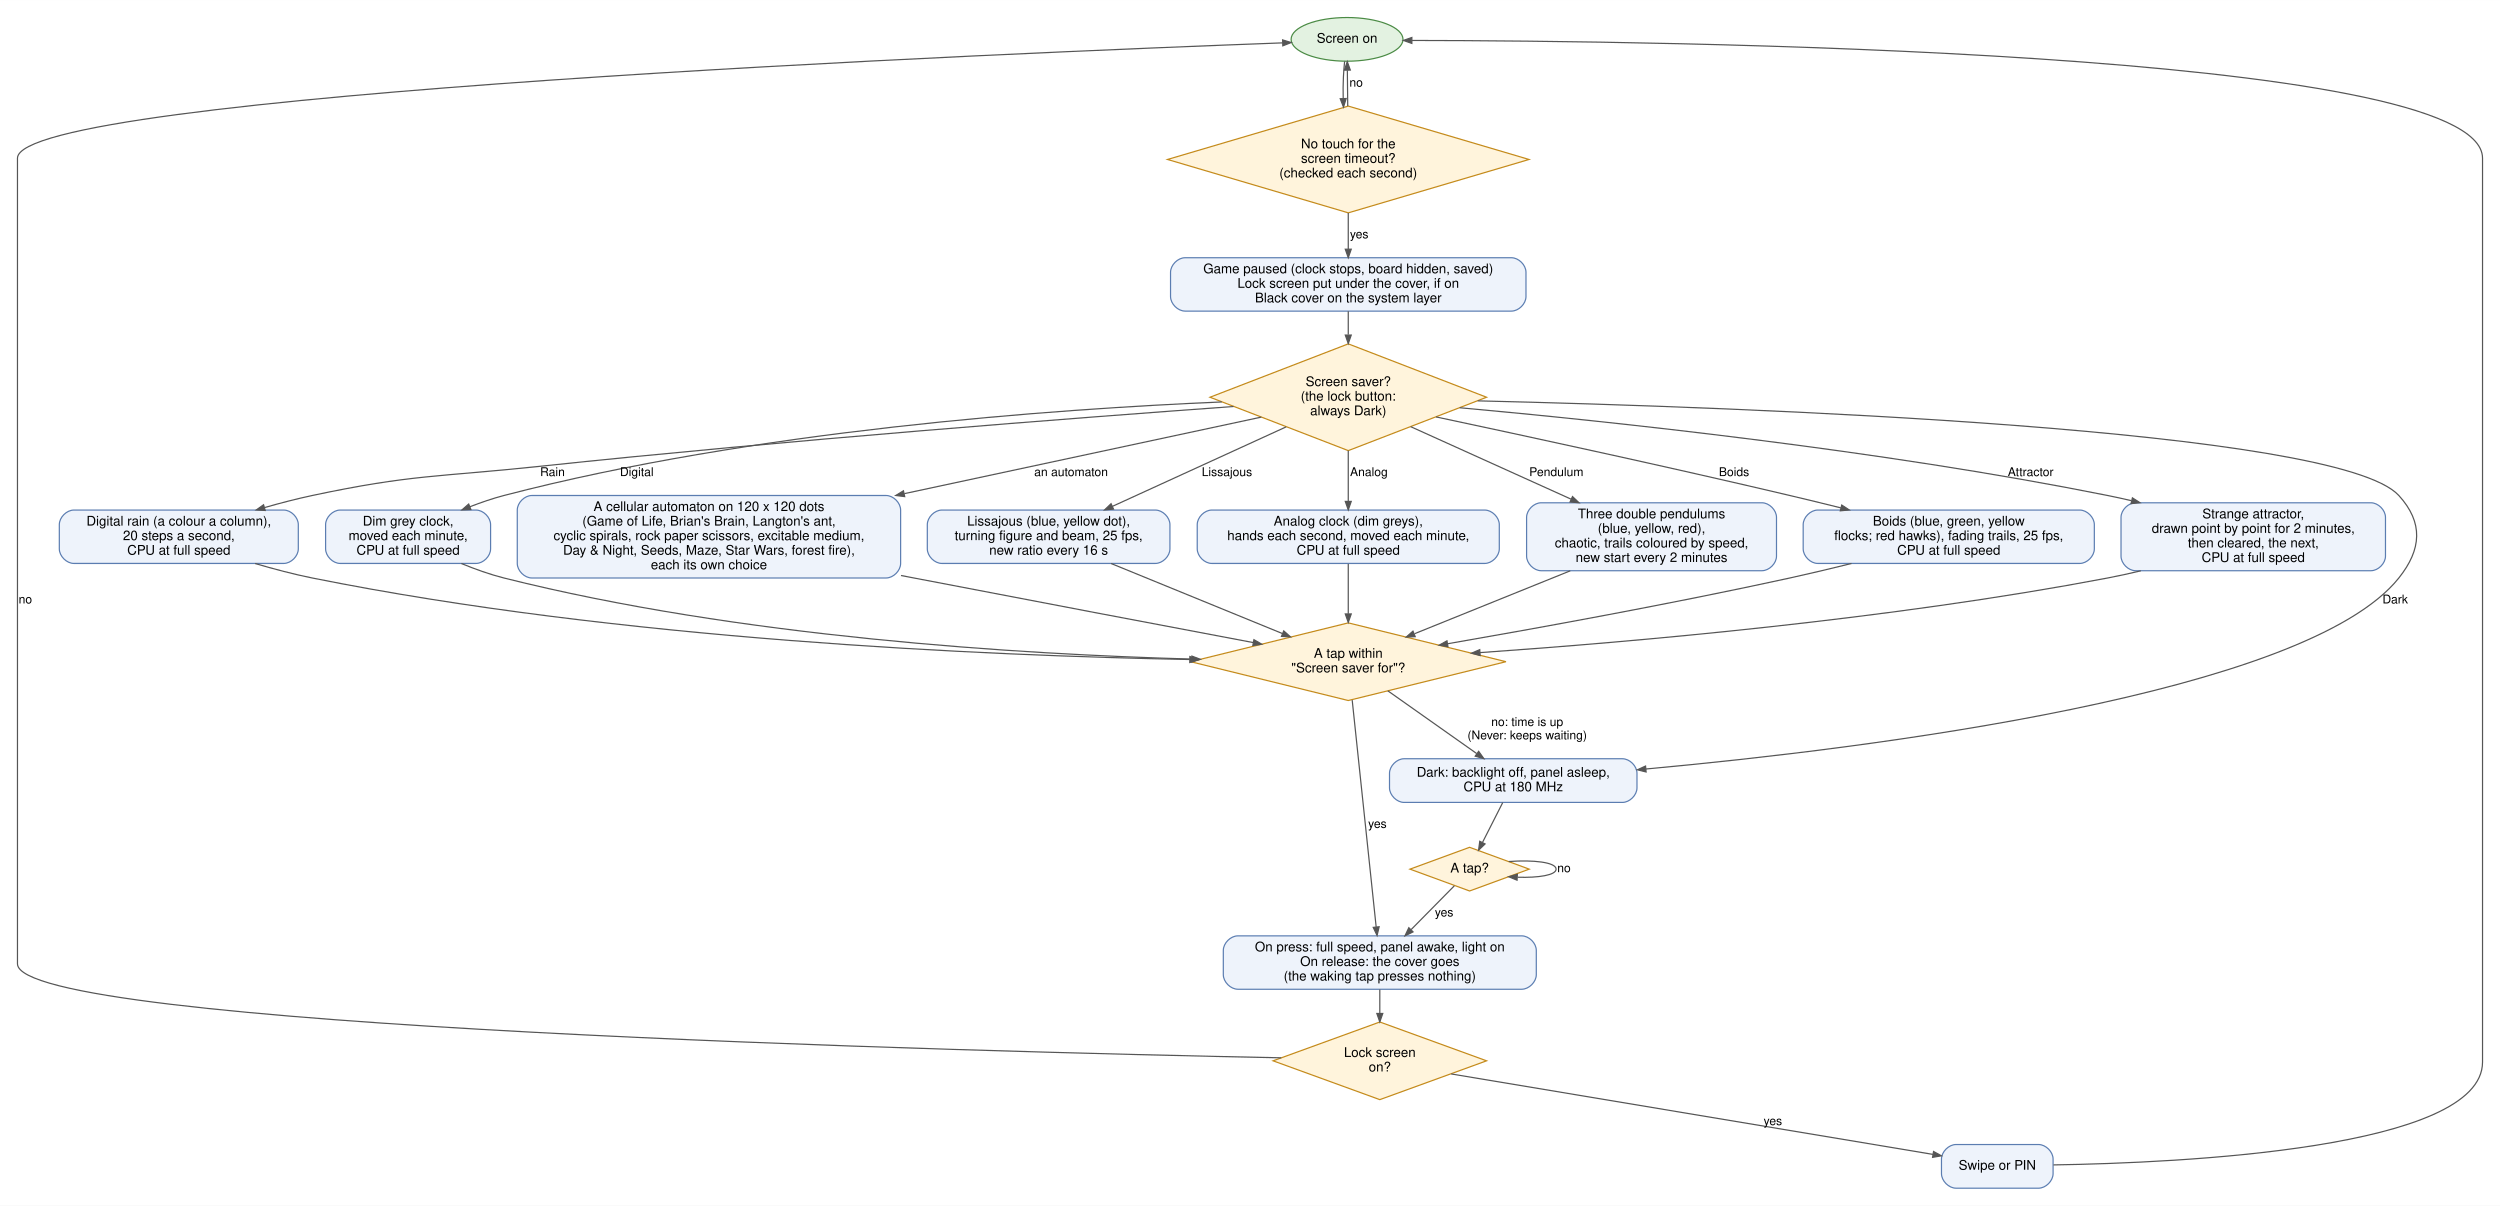
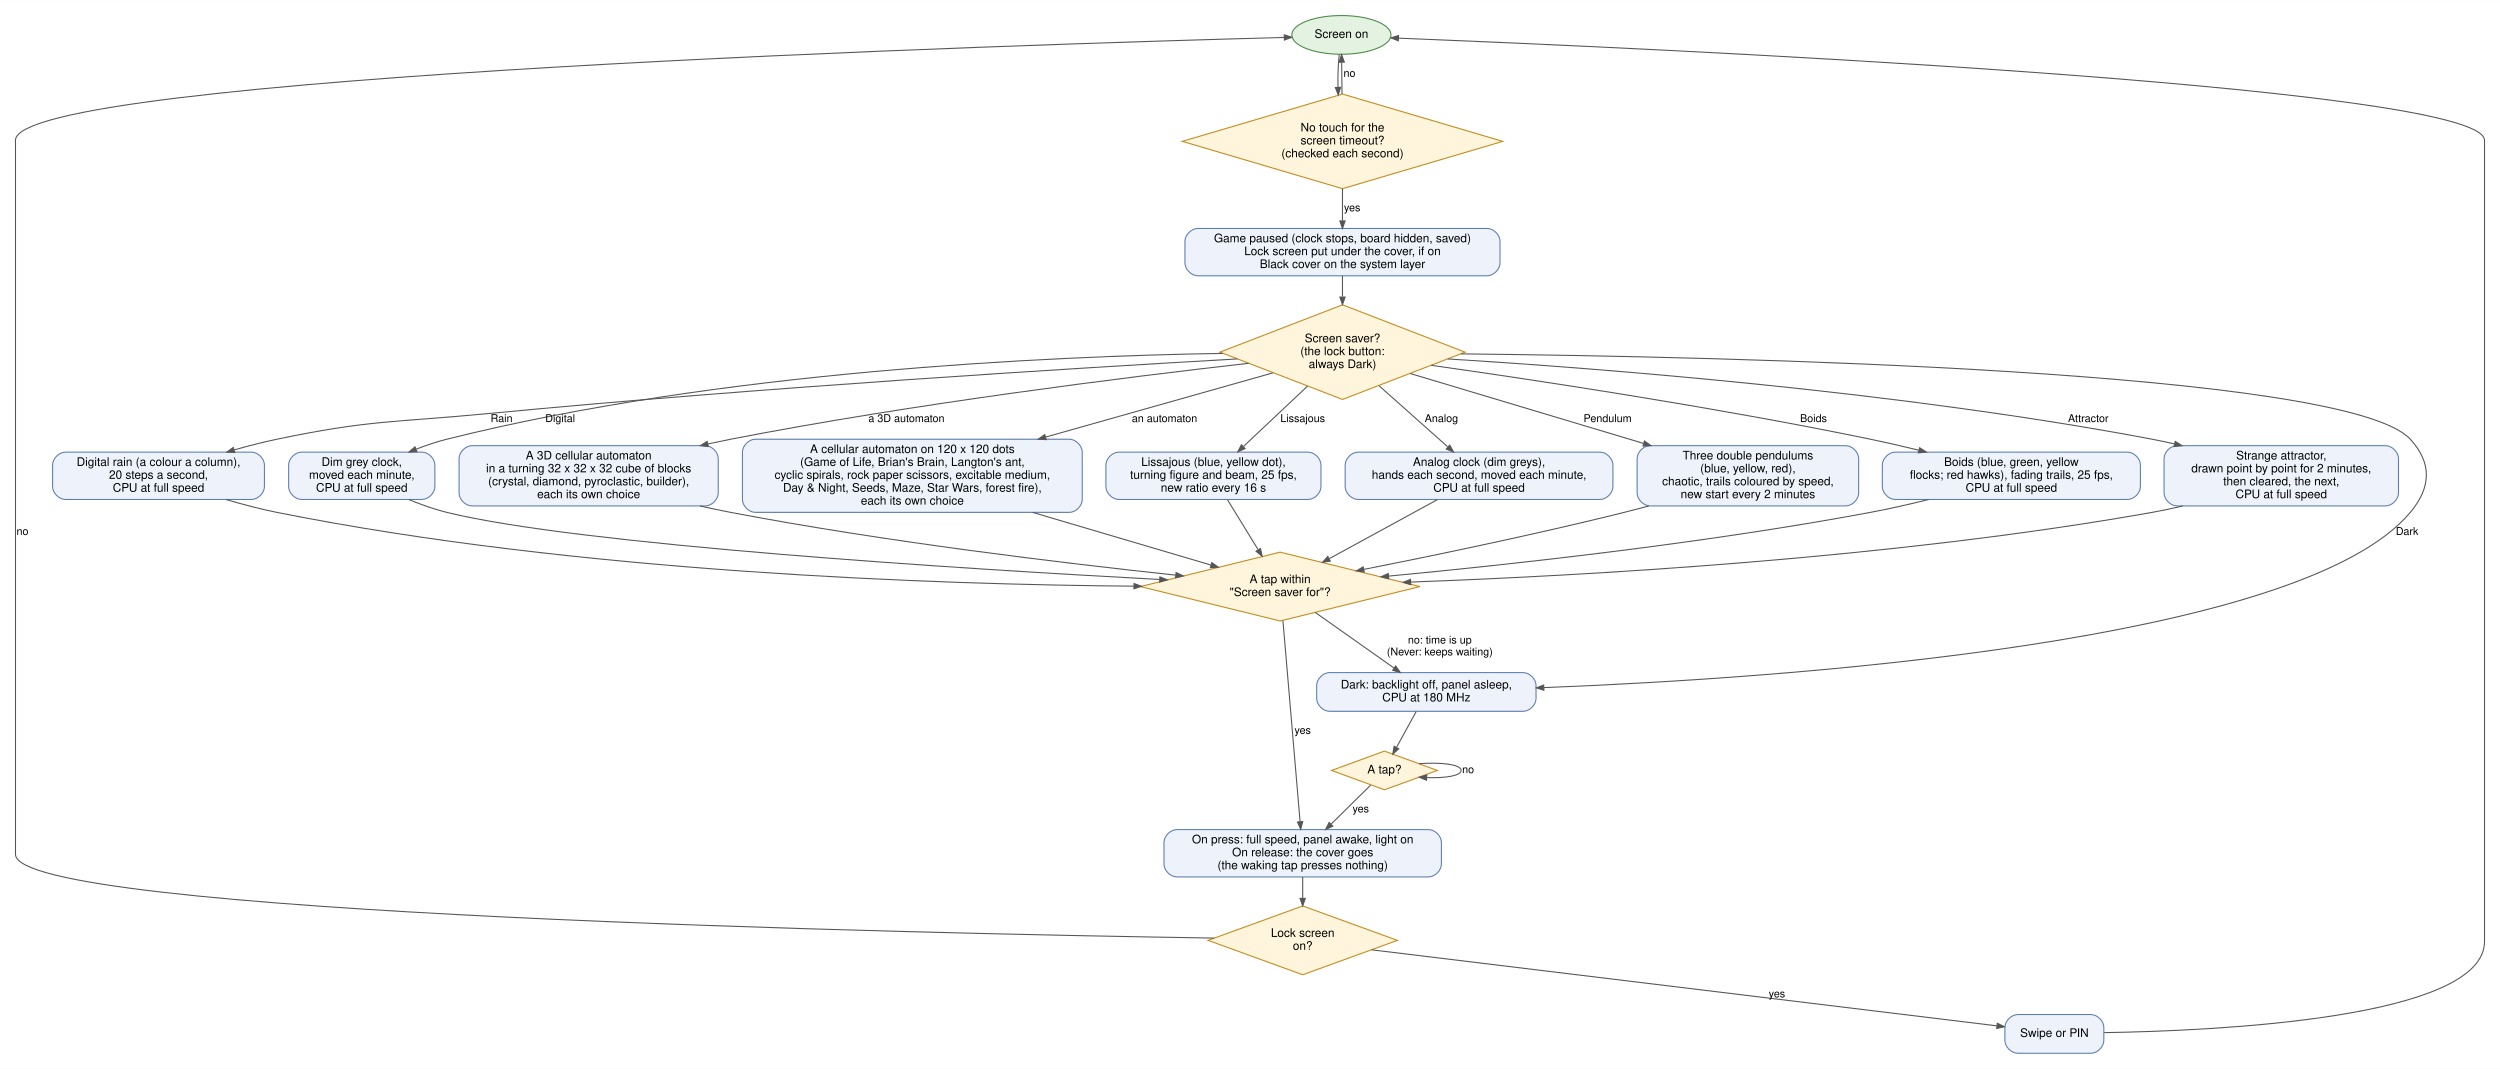
- <svg xmlns="http://www.w3.org/2000/svg" width="2061pt" height="994pt" viewBox="0.00 0.00 2060.80 993.80">
+ <svg xmlns="http://www.w3.org/2000/svg" width="2325pt" height="994pt" viewBox="0.00 0.00 2324.80 993.80">
  <g id="graph0" class="graph" transform="scale(1 1) rotate(0) translate(14.4 979.4)">
-     <polygon fill="white" stroke="transparent" points="-14.4,14.4 -14.4,-979.4 2046.4,-979.4 2046.4,14.4 -14.4,14.4" />
+     <polygon fill="white" stroke="transparent" points="-14.4,14.4 -14.4,-979.4 2310.4,-979.4 2310.4,14.4 -14.4,14.4" />
    <g id="node1" class="node">
-       <ellipse fill="#e3f2e1" stroke="#4a8a44" cx="1096" cy="-947" rx="46.11" ry="18" />
-       <text text-anchor="middle" x="1096" y="-944.2" font-family="Helvetica,sans-Serif" font-size="11.00">Screen on</text>
+       <ellipse fill="#e3f2e1" stroke="#4a8a44" cx="1233" cy="-947" rx="46.11" ry="18" />
+       <text text-anchor="middle" x="1233" y="-944.2" font-family="Helvetica,sans-Serif" font-size="11.00">Screen on</text>
    </g>
    <g id="node2" class="node">
-       <polygon fill="#fff4dc" stroke="#c48a1a" points="1097,-892 948,-848 1097,-804 1246,-848 1097,-892" />
-       <text text-anchor="middle" x="1097" y="-857.2" font-family="Helvetica,sans-Serif" font-size="11.00">No touch for the</text>
-       <text text-anchor="middle" x="1097" y="-845.2" font-family="Helvetica,sans-Serif" font-size="11.00">screen timeout?</text>
-       <text text-anchor="middle" x="1097" y="-833.2" font-family="Helvetica,sans-Serif" font-size="11.00">(checked each second)</text>
+       <polygon fill="#fff4dc" stroke="#c48a1a" points="1234,-892 1085,-848 1234,-804 1383,-848 1234,-892" />
+       <text text-anchor="middle" x="1234" y="-857.2" font-family="Helvetica,sans-Serif" font-size="11.00">No touch for the</text>
+       <text text-anchor="middle" x="1234" y="-845.2" font-family="Helvetica,sans-Serif" font-size="11.00">screen timeout?</text>
+       <text text-anchor="middle" x="1234" y="-833.2" font-family="Helvetica,sans-Serif" font-size="11.00">(checked each second)</text>
    </g>
    <g id="edge1" class="edge">
-       <path fill="none" stroke="#555555" d="M1093.99,-928.89C1093.58,-924.68 1093.21,-920.18 1093,-916 1092.71,-910.23 1092.69,-904.18 1092.83,-898.17" />
-       <polygon fill="#555555" stroke="#555555" points="1095.28,-898.25 1093.07,-891.17 1090.38,-898.08 1095.28,-898.25" />
+       <path fill="none" stroke="#555555" d="M1230.99,-928.89C1230.58,-924.68 1230.21,-920.18 1230,-916 1229.71,-910.23 1229.69,-904.18 1229.83,-898.17" />
+       <polygon fill="#555555" stroke="#555555" points="1232.28,-898.25 1230.07,-891.17 1227.38,-898.08 1232.28,-898.25" />
    </g>
    <g id="edge2" class="edge">
-       <path fill="none" stroke="#555555" d="M1096.56,-892.02C1096.45,-902.12 1096.34,-912.55 1096.25,-921.51" />
-       <polygon fill="#555555" stroke="#555555" points="1093.8,-921.63 1096.18,-928.66 1098.7,-921.68 1093.8,-921.63" />
-       <text text-anchor="middle" x="1103.5" y="-908" font-family="Helvetica,sans-Serif" font-size="10.00">no</text>
+       <path fill="none" stroke="#555555" d="M1233.56,-892.02C1233.45,-902.12 1233.34,-912.55 1233.25,-921.51" />
+       <polygon fill="#555555" stroke="#555555" points="1230.8,-921.63 1233.18,-928.66 1235.7,-921.68 1230.8,-921.63" />
+       <text text-anchor="middle" x="1240.5" y="-908" font-family="Helvetica,sans-Serif" font-size="10.00">no</text>
    </g>
    <g id="node3" class="node">
-       <path fill="#eef3fb" stroke="#5b7db1" d="M1231.5,-767C1231.5,-767 962.5,-767 962.5,-767 956.5,-767 950.5,-761 950.5,-755 950.5,-755 950.5,-735 950.5,-735 950.5,-729 956.5,-723 962.5,-723 962.5,-723 1231.5,-723 1231.5,-723 1237.5,-723 1243.5,-729 1243.5,-735 1243.5,-735 1243.5,-755 1243.5,-755 1243.5,-761 1237.5,-767 1231.5,-767" />
-       <text text-anchor="middle" x="1097" y="-754.2" font-family="Helvetica,sans-Serif" font-size="11.00">Game paused (clock stops, board hidden, saved)</text>
-       <text text-anchor="middle" x="1097" y="-742.2" font-family="Helvetica,sans-Serif" font-size="11.00">Lock screen put under the cover, if on</text>
-       <text text-anchor="middle" x="1097" y="-730.2" font-family="Helvetica,sans-Serif" font-size="11.00">Black cover on the system layer</text>
+       <path fill="#eef3fb" stroke="#5b7db1" d="M1368.5,-767C1368.5,-767 1099.5,-767 1099.5,-767 1093.5,-767 1087.5,-761 1087.5,-755 1087.5,-755 1087.5,-735 1087.5,-735 1087.5,-729 1093.5,-723 1099.5,-723 1099.5,-723 1368.5,-723 1368.5,-723 1374.5,-723 1380.5,-729 1380.5,-735 1380.5,-735 1380.5,-755 1380.5,-755 1380.5,-761 1374.5,-767 1368.5,-767" />
+       <text text-anchor="middle" x="1234" y="-754.2" font-family="Helvetica,sans-Serif" font-size="11.00">Game paused (clock stops, board hidden, saved)</text>
+       <text text-anchor="middle" x="1234" y="-742.2" font-family="Helvetica,sans-Serif" font-size="11.00">Lock screen put under the cover, if on</text>
+       <text text-anchor="middle" x="1234" y="-730.2" font-family="Helvetica,sans-Serif" font-size="11.00">Black cover on the system layer</text>
    </g>
    <g id="edge3" class="edge">
-       <path fill="none" stroke="#555555" d="M1097,-803.87C1097,-793.8 1097,-783.34 1097,-774.12" />
-       <polygon fill="#555555" stroke="#555555" points="1099.45,-774.02 1097,-767.02 1094.55,-774.02 1099.45,-774.02" />
-       <text text-anchor="middle" x="1106" y="-783" font-family="Helvetica,sans-Serif" font-size="10.00">yes</text>
+       <path fill="none" stroke="#555555" d="M1234,-803.87C1234,-793.8 1234,-783.34 1234,-774.12" />
+       <polygon fill="#555555" stroke="#555555" points="1236.45,-774.02 1234,-767.02 1231.55,-774.02 1236.45,-774.02" />
+       <text text-anchor="middle" x="1243" y="-783" font-family="Helvetica,sans-Serif" font-size="10.00">yes</text>
    </g>
    <g id="node4" class="node">
-       <polygon fill="#fff4dc" stroke="#c48a1a" points="1097,-696 983,-652 1097,-608 1211,-652 1097,-696" />
-       <text text-anchor="middle" x="1097" y="-661.2" font-family="Helvetica,sans-Serif" font-size="11.00">Screen saver?</text>
-       <text text-anchor="middle" x="1097" y="-649.2" font-family="Helvetica,sans-Serif" font-size="11.00">(the lock button:</text>
-       <text text-anchor="middle" x="1097" y="-637.2" font-family="Helvetica,sans-Serif" font-size="11.00">always Dark)</text>
+       <polygon fill="#fff4dc" stroke="#c48a1a" points="1234,-696 1120,-652 1234,-608 1348,-652 1234,-696" />
+       <text text-anchor="middle" x="1234" y="-661.2" font-family="Helvetica,sans-Serif" font-size="11.00">Screen saver?</text>
+       <text text-anchor="middle" x="1234" y="-649.2" font-family="Helvetica,sans-Serif" font-size="11.00">(the lock button:</text>
+       <text text-anchor="middle" x="1234" y="-637.2" font-family="Helvetica,sans-Serif" font-size="11.00">always Dark)</text>
    </g>
    <g id="edge4" class="edge">
-       <path fill="none" stroke="#555555" d="M1097,-722.89C1097,-717.03 1097,-710.41 1097,-703.62" />
-       <polygon fill="#555555" stroke="#555555" points="1099.45,-703.23 1097,-696.23 1094.55,-703.23 1099.45,-703.23" />
+       <path fill="none" stroke="#555555" d="M1234,-722.89C1234,-717.03 1234,-710.41 1234,-703.62" />
+       <polygon fill="#555555" stroke="#555555" points="1236.45,-703.23 1234,-696.23 1231.55,-703.23 1236.45,-703.23" />
    </g>
    <g id="node5" class="node">
-       <path fill="#eef3fb" stroke="#5b7db1" d="M1209.5,-559C1209.5,-559 984.5,-559 984.5,-559 978.5,-559 972.5,-553 972.5,-547 972.5,-547 972.5,-527 972.5,-527 972.5,-521 978.5,-515 984.5,-515 984.5,-515 1209.5,-515 1209.5,-515 1215.5,-515 1221.5,-521 1221.5,-527 1221.5,-527 1221.5,-547 1221.5,-547 1221.5,-553 1215.5,-559 1209.5,-559" />
-       <text text-anchor="middle" x="1097" y="-546.2" font-family="Helvetica,sans-Serif" font-size="11.00">Analog clock (dim greys),</text>
-       <text text-anchor="middle" x="1097" y="-534.2" font-family="Helvetica,sans-Serif" font-size="11.00">hands each second, moved each minute,</text>
-       <text text-anchor="middle" x="1097" y="-522.2" font-family="Helvetica,sans-Serif" font-size="11.00">CPU at full speed</text>
+       <path fill="#eef3fb" stroke="#5b7db1" d="M1473.5,-559C1473.5,-559 1248.5,-559 1248.5,-559 1242.5,-559 1236.5,-553 1236.5,-547 1236.5,-547 1236.5,-527 1236.5,-527 1236.5,-521 1242.5,-515 1248.5,-515 1248.5,-515 1473.5,-515 1473.5,-515 1479.5,-515 1485.5,-521 1485.5,-527 1485.5,-527 1485.5,-547 1485.5,-547 1485.5,-553 1479.5,-559 1473.5,-559" />
+       <text text-anchor="middle" x="1361" y="-546.2" font-family="Helvetica,sans-Serif" font-size="11.00">Analog clock (dim greys),</text>
+       <text text-anchor="middle" x="1361" y="-534.2" font-family="Helvetica,sans-Serif" font-size="11.00">hands each second, moved each minute,</text>
+       <text text-anchor="middle" x="1361" y="-522.2" font-family="Helvetica,sans-Serif" font-size="11.00">CPU at full speed</text>
    </g>
    <g id="edge6" class="edge">
-       <path fill="none" stroke="#555555" d="M1097,-607.96C1097,-593.98 1097,-578.85 1097,-566.24" />
-       <polygon fill="#555555" stroke="#555555" points="1099.45,-566.13 1097,-559.13 1094.55,-566.13 1099.45,-566.13" />
-       <text text-anchor="middle" x="1114" y="-587" font-family="Helvetica,sans-Serif" font-size="10.00">Analog</text>
+       <path fill="none" stroke="#555555" d="M1268.03,-620.72C1287.88,-603.06 1312.65,-581.02 1331.64,-564.13" />
+       <polygon fill="#555555" stroke="#555555" points="1333.73,-565.55 1337.33,-559.06 1330.47,-561.88 1333.73,-565.55" />
+       <text text-anchor="middle" x="1326" y="-587" font-family="Helvetica,sans-Serif" font-size="10.00">Analog</text>
    </g>
    <g id="node6" class="node">
-       <path fill="#eef3fb" stroke="#5b7db1" d="M1438,-565C1438,-565 1256,-565 1256,-565 1250,-565 1244,-559 1244,-553 1244,-553 1244,-521 1244,-521 1244,-515 1250,-509 1256,-509 1256,-509 1438,-509 1438,-509 1444,-509 1450,-515 1450,-521 1450,-521 1450,-553 1450,-553 1450,-559 1444,-565 1438,-565" />
-       <text text-anchor="middle" x="1347" y="-552.2" font-family="Helvetica,sans-Serif" font-size="11.00">Three double pendulums</text>
-       <text text-anchor="middle" x="1347" y="-540.2" font-family="Helvetica,sans-Serif" font-size="11.00">(blue, yellow, red),</text>
-       <text text-anchor="middle" x="1347" y="-528.2" font-family="Helvetica,sans-Serif" font-size="11.00">chaotic, trails coloured by speed,</text>
-       <text text-anchor="middle" x="1347" y="-516.2" font-family="Helvetica,sans-Serif" font-size="11.00">new start every 2 minutes</text>
+       <path fill="#eef3fb" stroke="#5b7db1" d="M1702,-565C1702,-565 1520,-565 1520,-565 1514,-565 1508,-559 1508,-553 1508,-553 1508,-521 1508,-521 1508,-515 1514,-509 1520,-509 1520,-509 1702,-509 1702,-509 1708,-509 1714,-515 1714,-521 1714,-521 1714,-553 1714,-553 1714,-559 1708,-565 1702,-565" />
+       <text text-anchor="middle" x="1611" y="-552.2" font-family="Helvetica,sans-Serif" font-size="11.00">Three double pendulums</text>
+       <text text-anchor="middle" x="1611" y="-540.2" font-family="Helvetica,sans-Serif" font-size="11.00">(blue, yellow, red),</text>
+       <text text-anchor="middle" x="1611" y="-528.2" font-family="Helvetica,sans-Serif" font-size="11.00">chaotic, trails coloured by speed,</text>
+       <text text-anchor="middle" x="1611" y="-516.2" font-family="Helvetica,sans-Serif" font-size="11.00">new start every 2 minutes</text>
    </g>
    <g id="edge11" class="edge">
-       <path fill="none" stroke="#555555" d="M1148.5,-627.72C1186.76,-610.43 1239.27,-586.69 1280.67,-567.98" />
-       <polygon fill="#555555" stroke="#555555" points="1281.85,-570.14 1287.22,-565.02 1279.83,-565.67 1281.85,-570.14" />
-       <text text-anchor="middle" x="1268.5" y="-587" font-family="Helvetica,sans-Serif" font-size="10.00">Pendulum</text>
+       <path fill="none" stroke="#555555" d="M1297.1,-632.09C1356.28,-614.35 1445.63,-587.57 1513.89,-567.11" />
+       <polygon fill="#555555" stroke="#555555" points="1514.84,-569.38 1520.84,-565.02 1513.43,-564.69 1514.84,-569.38" />
+       <text text-anchor="middle" x="1480.5" y="-587" font-family="Helvetica,sans-Serif" font-size="10.00">Pendulum</text>
    </g>
    <g id="node7" class="node">
-       <path fill="#eef3fb" stroke="#5b7db1" d="M938,-559C938,-559 762,-559 762,-559 756,-559 750,-553 750,-547 750,-547 750,-527 750,-527 750,-521 756,-515 762,-515 762,-515 938,-515 938,-515 944,-515 950,-521 950,-527 950,-527 950,-547 950,-547 950,-553 944,-559 938,-559" />
-       <text text-anchor="middle" x="850" y="-546.2" font-family="Helvetica,sans-Serif" font-size="11.00">Lissajous (blue, yellow dot),</text>
-       <text text-anchor="middle" x="850" y="-534.2" font-family="Helvetica,sans-Serif" font-size="11.00">turning figure and beam, 25 fps,</text>
-       <text text-anchor="middle" x="850" y="-522.2" font-family="Helvetica,sans-Serif" font-size="11.00">new ratio every 16 s</text>
+       <path fill="#eef3fb" stroke="#5b7db1" d="M1202,-559C1202,-559 1026,-559 1026,-559 1020,-559 1014,-553 1014,-547 1014,-547 1014,-527 1014,-527 1014,-521 1020,-515 1026,-515 1026,-515 1202,-515 1202,-515 1208,-515 1214,-521 1214,-527 1214,-527 1214,-547 1214,-547 1214,-553 1208,-559 1202,-559" />
+       <text text-anchor="middle" x="1114" y="-546.2" font-family="Helvetica,sans-Serif" font-size="11.00">Lissajous (blue, yellow dot),</text>
+       <text text-anchor="middle" x="1114" y="-534.2" font-family="Helvetica,sans-Serif" font-size="11.00">turning figure and beam, 25 fps,</text>
+       <text text-anchor="middle" x="1114" y="-522.2" font-family="Helvetica,sans-Serif" font-size="11.00">new ratio every 16 s</text>
    </g>
    <g id="edge10" class="edge">
-       <path fill="none" stroke="#555555" d="M1045.82,-627.59C1003.89,-608.4 944.78,-581.36 902.49,-562.01" />
-       <polygon fill="#555555" stroke="#555555" points="903.5,-559.78 896.11,-559.1 901.46,-564.24 903.5,-559.78" />
-       <text text-anchor="middle" x="997" y="-587" font-family="Helvetica,sans-Serif" font-size="10.00">Lissajous</text>
+       <path fill="none" stroke="#555555" d="M1201.53,-620.42C1182.91,-602.89 1159.77,-581.1 1141.96,-564.33" />
+       <polygon fill="#555555" stroke="#555555" points="1143.4,-562.32 1136.62,-559.3 1140.04,-565.88 1143.4,-562.32" />
+       <text text-anchor="middle" x="1197" y="-587" font-family="Helvetica,sans-Serif" font-size="10.00">Lissajous</text>
    </g>
    <g id="node8" class="node">
-       <path fill="#eef3fb" stroke="#5b7db1" d="M1700,-559C1700,-559 1484,-559 1484,-559 1478,-559 1472,-553 1472,-547 1472,-547 1472,-527 1472,-527 1472,-521 1478,-515 1484,-515 1484,-515 1700,-515 1700,-515 1706,-515 1712,-521 1712,-527 1712,-527 1712,-547 1712,-547 1712,-553 1706,-559 1700,-559" />
-       <text text-anchor="middle" x="1592" y="-546.2" font-family="Helvetica,sans-Serif" font-size="11.00">Boids (blue, green, yellow</text>
-       <text text-anchor="middle" x="1592" y="-534.2" font-family="Helvetica,sans-Serif" font-size="11.00">flocks; red hawks), fading trails, 25 fps,</text>
-       <text text-anchor="middle" x="1592" y="-522.2" font-family="Helvetica,sans-Serif" font-size="11.00">CPU at full speed</text>
+       <path fill="#eef3fb" stroke="#5b7db1" d="M1964,-559C1964,-559 1748,-559 1748,-559 1742,-559 1736,-553 1736,-547 1736,-547 1736,-527 1736,-527 1736,-521 1742,-515 1748,-515 1748,-515 1964,-515 1964,-515 1970,-515 1976,-521 1976,-527 1976,-527 1976,-547 1976,-547 1976,-553 1970,-559 1964,-559" />
+       <text text-anchor="middle" x="1856" y="-546.2" font-family="Helvetica,sans-Serif" font-size="11.00">Boids (blue, green, yellow</text>
+       <text text-anchor="middle" x="1856" y="-534.2" font-family="Helvetica,sans-Serif" font-size="11.00">flocks; red hawks), fading trails, 25 fps,</text>
+       <text text-anchor="middle" x="1856" y="-522.2" font-family="Helvetica,sans-Serif" font-size="11.00">CPU at full speed</text>
    </g>
    <g id="edge9" class="edge">
-       <path fill="none" stroke="#555555" d="M1169.32,-635.78C1242.88,-620.15 1360.08,-594.8 1461,-571 1474.63,-567.79 1489.04,-564.27 1503.11,-560.78" />
-       <polygon fill="#555555" stroke="#555555" points="1503.78,-563.14 1509.98,-559.07 1502.6,-558.38 1503.78,-563.14" />
-       <text text-anchor="middle" x="1415" y="-587" font-family="Helvetica,sans-Serif" font-size="10.00">Boids</text>
+       <path fill="none" stroke="#555555" d="M1316.49,-639.75C1414.37,-625.9 1582.28,-600.55 1725,-571 1739.64,-567.97 1755.11,-564.4 1770.09,-560.75" />
+       <polygon fill="#555555" stroke="#555555" points="1770.72,-563.12 1776.93,-559.07 1769.55,-558.36 1770.72,-563.12" />
+       <text text-anchor="middle" x="1672" y="-587" font-family="Helvetica,sans-Serif" font-size="10.00">Boids</text>
    </g>
    <g id="node9" class="node">
-       <path fill="#eef3fb" stroke="#5b7db1" d="M1940,-565C1940,-565 1746,-565 1746,-565 1740,-565 1734,-559 1734,-553 1734,-553 1734,-521 1734,-521 1734,-515 1740,-509 1746,-509 1746,-509 1940,-509 1940,-509 1946,-509 1952,-515 1952,-521 1952,-521 1952,-553 1952,-553 1952,-559 1946,-565 1940,-565" />
-       <text text-anchor="middle" x="1843" y="-552.2" font-family="Helvetica,sans-Serif" font-size="11.00">Strange attractor,</text>
-       <text text-anchor="middle" x="1843" y="-540.2" font-family="Helvetica,sans-Serif" font-size="11.00">drawn point by point for 2 minutes,</text>
-       <text text-anchor="middle" x="1843" y="-528.2" font-family="Helvetica,sans-Serif" font-size="11.00">then cleared, the next,</text>
-       <text text-anchor="middle" x="1843" y="-516.2" font-family="Helvetica,sans-Serif" font-size="11.00">CPU at full speed</text>
+       <path fill="#eef3fb" stroke="#5b7db1" d="M2204,-565C2204,-565 2010,-565 2010,-565 2004,-565 1998,-559 1998,-553 1998,-553 1998,-521 1998,-521 1998,-515 2004,-509 2010,-509 2010,-509 2204,-509 2204,-509 2210,-509 2216,-515 2216,-521 2216,-521 2216,-553 2216,-553 2216,-559 2210,-565 2204,-565" />
+       <text text-anchor="middle" x="2107" y="-552.2" font-family="Helvetica,sans-Serif" font-size="11.00">Strange attractor,</text>
+       <text text-anchor="middle" x="2107" y="-540.2" font-family="Helvetica,sans-Serif" font-size="11.00">drawn point by point for 2 minutes,</text>
+       <text text-anchor="middle" x="2107" y="-528.2" font-family="Helvetica,sans-Serif" font-size="11.00">then cleared, the next,</text>
+       <text text-anchor="middle" x="2107" y="-516.2" font-family="Helvetica,sans-Serif" font-size="11.00">CPU at full speed</text>
    </g>
    <g id="edge8" class="edge">
-       <path fill="none" stroke="#555555" d="M1188.89,-643.35C1311.5,-632.22 1535,-608.67 1723,-571 1729.38,-569.72 1735.92,-568.29 1742.49,-566.75" />
-       <polygon fill="#555555" stroke="#555555" points="1743.39,-569.06 1749.63,-565.05 1742.25,-564.29 1743.39,-569.06" />
-       <text text-anchor="middle" x="1659.5" y="-587" font-family="Helvetica,sans-Serif" font-size="10.00">Attractor</text>
+       <path fill="none" stroke="#555555" d="M1331.92,-645.69C1476.29,-636.72 1754.33,-615.05 1987,-571 1993.77,-569.72 2000.71,-568.25 2007.68,-566.65" />
+       <polygon fill="#555555" stroke="#555555" points="2008.4,-568.99 2014.65,-565.01 2007.28,-564.22 2008.4,-568.99" />
+       <text text-anchor="middle" x="1927.5" y="-587" font-family="Helvetica,sans-Serif" font-size="10.00">Attractor</text>
    </g>
    <g id="node10" class="node">
      <path fill="#eef3fb" stroke="#5b7db1" d="M219.5,-559C219.5,-559 46.5,-559 46.5,-559 40.5,-559 34.5,-553 34.5,-547 34.5,-547 34.5,-527 34.5,-527 34.5,-521 40.5,-515 46.5,-515 46.5,-515 219.5,-515 219.5,-515 225.5,-515 231.5,-521 231.5,-527 231.5,-527 231.5,-547 231.5,-547 231.5,-553 225.5,-559 219.5,-559" />
      <text text-anchor="middle" x="133" y="-546.2" font-family="Helvetica,sans-Serif" font-size="11.00">Digital rain (a colour a column),</text>
      <text text-anchor="middle" x="133" y="-534.2" font-family="Helvetica,sans-Serif" font-size="11.00">20 steps a second,</text>
      <text text-anchor="middle" x="133" y="-522.2" font-family="Helvetica,sans-Serif" font-size="11.00">CPU at full speed</text>
    </g>
    <g id="edge7" class="edge">
-       <path fill="none" stroke="#555555" d="M1002.44,-644.37C873.05,-635.01 633.67,-616.61 430,-595 346.67,-586.16 324.96,-588.43 243,-571 230.13,-568.26 216.58,-564.74 203.57,-561.03" />
-       <polygon fill="#555555" stroke="#555555" points="204.22,-558.67 196.82,-559.07 202.86,-563.37 204.22,-558.67" />
-       <text text-anchor="middle" x="441" y="-587" font-family="Helvetica,sans-Serif" font-size="10.00">Rain</text>
+       <path fill="none" stroke="#555555" d="M1136.2,-645.68C986.36,-637.16 691.04,-618.97 441,-595 352.76,-586.54 329.77,-589.14 243,-571 230.04,-568.29 216.4,-564.77 203.3,-561.03" />
+       <polygon fill="#555555" stroke="#555555" points="203.91,-558.66 196.51,-559.06 202.55,-563.36 203.91,-558.66" />
+       <text text-anchor="middle" x="452" y="-587" font-family="Helvetica,sans-Serif" font-size="10.00">Rain</text>
    </g>
    <g id="node11" class="node">
      <path fill="#eef3fb" stroke="#5b7db1" d="M378,-559C378,-559 266,-559 266,-559 260,-559 254,-553 254,-547 254,-547 254,-527 254,-527 254,-521 260,-515 266,-515 266,-515 378,-515 378,-515 384,-515 390,-521 390,-527 390,-527 390,-547 390,-547 390,-553 384,-559 378,-559" />
      <text text-anchor="middle" x="322" y="-546.2" font-family="Helvetica,sans-Serif" font-size="11.00">Dim grey clock,</text>
      <text text-anchor="middle" x="322" y="-534.2" font-family="Helvetica,sans-Serif" font-size="11.00">moved each minute,</text>
      <text text-anchor="middle" x="322" y="-522.2" font-family="Helvetica,sans-Serif" font-size="11.00">CPU at full speed</text>
    </g>
    <g id="edge5" class="edge">
-       <path fill="none" stroke="#555555" d="M992.74,-648.12C855.15,-642.27 606.38,-624.55 401,-571 391.74,-568.59 382.14,-565.3 372.96,-561.73" />
-       <polygon fill="#555555" stroke="#555555" points="373.77,-559.42 366.36,-559.09 371.95,-563.97 373.77,-559.42" />
-       <text text-anchor="middle" x="510.5" y="-587" font-family="Helvetica,sans-Serif" font-size="10.00">Digital</text>
+       <path fill="none" stroke="#555555" d="M1122.73,-650.83C961.29,-648.23 653.77,-634.39 401,-571 391.6,-568.64 381.87,-565.35 372.58,-561.74" />
+       <polygon fill="#555555" stroke="#555555" points="373.32,-559.4 365.91,-559.07 371.5,-563.95 373.32,-559.4" />
+       <text text-anchor="middle" x="506.5" y="-587" font-family="Helvetica,sans-Serif" font-size="10.00">Digital</text>
    </g>
    <g id="node12" class="node">
-       <path fill="#eef3fb" stroke="#5b7db1" d="M716,-571C716,-571 424,-571 424,-571 418,-571 412,-565 412,-559 412,-559 412,-515 412,-515 412,-509 418,-503 424,-503 424,-503 716,-503 716,-503 722,-503 728,-509 728,-515 728,-515 728,-559 728,-559 728,-565 722,-571 716,-571" />
-       <text text-anchor="middle" x="570" y="-558.2" font-family="Helvetica,sans-Serif" font-size="11.00">A cellular automaton on 120 x 120 dots</text>
-       <text text-anchor="middle" x="570" y="-546.2" font-family="Helvetica,sans-Serif" font-size="11.00">(Game of Life, Brian's Brain, Langton's ant,</text>
-       <text text-anchor="middle" x="570" y="-534.2" font-family="Helvetica,sans-Serif" font-size="11.00">cyclic spirals, rock paper scissors, excitable medium,</text>
-       <text text-anchor="middle" x="570" y="-522.2" font-family="Helvetica,sans-Serif" font-size="11.00">Day &amp; Night, Seeds, Maze, Star Wars, forest fire),</text>
-       <text text-anchor="middle" x="570" y="-510.2" font-family="Helvetica,sans-Serif" font-size="11.00">each its own choice</text>
+       <path fill="#eef3fb" stroke="#5b7db1" d="M641.5,-565C641.5,-565 424.5,-565 424.5,-565 418.5,-565 412.5,-559 412.5,-553 412.5,-553 412.5,-521 412.5,-521 412.5,-515 418.5,-509 424.5,-509 424.5,-509 641.5,-509 641.5,-509 647.5,-509 653.5,-515 653.5,-521 653.5,-521 653.5,-553 653.5,-553 653.5,-559 647.5,-565 641.5,-565" />
+       <text text-anchor="middle" x="533" y="-552.2" font-family="Helvetica,sans-Serif" font-size="11.00">A 3D cellular automaton</text>
+       <text text-anchor="middle" x="533" y="-540.2" font-family="Helvetica,sans-Serif" font-size="11.00">in a turning 32 x 32 x 32 cube of blocks</text>
+       <text text-anchor="middle" x="533" y="-528.2" font-family="Helvetica,sans-Serif" font-size="11.00">(crystal, diamond, pyroclastic, builder),</text>
+       <text text-anchor="middle" x="533" y="-516.2" font-family="Helvetica,sans-Serif" font-size="11.00">each its own choice</text>
+     </g>
+     <g id="edge13" class="edge">
+       <path fill="none" stroke="#555555" d="M1146.77,-641.63C1034.69,-628.92 834.4,-603.99 665,-571 658.13,-569.66 651.08,-568.19 643.99,-566.64" />
+       <polygon fill="#555555" stroke="#555555" points="644.26,-564.19 636.89,-565.06 643.19,-568.97 644.26,-564.19" />
+       <text text-anchor="middle" x="828.5" y="-587" font-family="Helvetica,sans-Serif" font-size="10.00">a 3D automaton</text>
+     </g>
+     <g id="node13" class="node">
+       <path fill="#eef3fb" stroke="#5b7db1" d="M980,-571C980,-571 688,-571 688,-571 682,-571 676,-565 676,-559 676,-559 676,-515 676,-515 676,-509 682,-503 688,-503 688,-503 980,-503 980,-503 986,-503 992,-509 992,-515 992,-515 992,-559 992,-559 992,-565 986,-571 980,-571" />
+       <text text-anchor="middle" x="834" y="-558.2" font-family="Helvetica,sans-Serif" font-size="11.00">A cellular automaton on 120 x 120 dots</text>
+       <text text-anchor="middle" x="834" y="-546.2" font-family="Helvetica,sans-Serif" font-size="11.00">(Game of Life, Brian's Brain, Langton's ant,</text>
+       <text text-anchor="middle" x="834" y="-534.2" font-family="Helvetica,sans-Serif" font-size="11.00">cyclic spirals, rock paper scissors, excitable medium,</text>
+       <text text-anchor="middle" x="834" y="-522.2" font-family="Helvetica,sans-Serif" font-size="11.00">Day &amp; Night, Seeds, Maze, Star Wars, forest fire),</text>
+       <text text-anchor="middle" x="834" y="-510.2" font-family="Helvetica,sans-Serif" font-size="11.00">each its own choice</text>
    </g>
    <g id="edge12" class="edge">
-       <path fill="none" stroke="#555555" d="M1025.38,-635.64C950.14,-619.51 829.33,-593.6 731.04,-572.53" />
-       <polygon fill="#555555" stroke="#555555" points="731.36,-570.09 724,-571.02 730.33,-574.88 731.36,-570.09" />
-       <text text-anchor="middle" x="868.5" y="-587" font-family="Helvetica,sans-Serif" font-size="10.00">an automaton</text>
+       <path fill="none" stroke="#555555" d="M1169.29,-632.72C1112.43,-616.66 1028.1,-592.83 958.24,-573.1" />
+       <polygon fill="#555555" stroke="#555555" points="958.5,-570.62 951.09,-571.08 957.16,-575.34 958.5,-570.62" />
+       <text text-anchor="middle" x="1068.5" y="-587" font-family="Helvetica,sans-Serif" font-size="10.00">an automaton</text>
+     </g>
+     <g id="node15" class="node">
+       <path fill="#eef3fb" stroke="#5b7db1" d="M1402,-354C1402,-354 1222,-354 1222,-354 1216,-354 1210,-348 1210,-342 1210,-342 1210,-330 1210,-330 1210,-324 1216,-318 1222,-318 1222,-318 1402,-318 1402,-318 1408,-318 1414,-324 1414,-330 1414,-330 1414,-342 1414,-342 1414,-348 1408,-354 1402,-354" />
+       <text text-anchor="middle" x="1312" y="-339.2" font-family="Helvetica,sans-Serif" font-size="11.00">Dark: backlight off, panel asleep,</text>
+       <text text-anchor="middle" x="1312" y="-327.2" font-family="Helvetica,sans-Serif" font-size="11.00">CPU at 180 MHz</text>
+     </g>
+     <g id="edge14" class="edge">
+       <path fill="none" stroke="#555555" d="M1344.14,-650.38C1590.34,-647.84 2168.33,-635.05 2227,-571 2247.41,-548.71 2246.37,-526.2 2227,-503 2125.41,-381.32 1641.3,-348.64 1421.28,-340.02" />
+       <polygon fill="#555555" stroke="#555555" points="1421.29,-337.57 1414.2,-339.75 1421.1,-342.46 1421.29,-337.57" />
+       <text text-anchor="middle" x="2224" y="-482" font-family="Helvetica,sans-Serif" font-size="10.00">Dark</text>
    </g>
    <g id="node14" class="node">
-       <path fill="#eef3fb" stroke="#5b7db1" d="M1323,-354C1323,-354 1143,-354 1143,-354 1137,-354 1131,-348 1131,-342 1131,-342 1131,-330 1131,-330 1131,-324 1137,-318 1143,-318 1143,-318 1323,-318 1323,-318 1329,-318 1335,-324 1335,-330 1335,-330 1335,-342 1335,-342 1335,-348 1329,-354 1323,-354" />
-       <text text-anchor="middle" x="1233" y="-339.2" font-family="Helvetica,sans-Serif" font-size="11.00">Dark: backlight off, panel asleep,</text>
-       <text text-anchor="middle" x="1233" y="-327.2" font-family="Helvetica,sans-Serif" font-size="11.00">CPU at 180 MHz</text>
-     </g>
-     <g id="edge13" class="edge">
-       <path fill="none" stroke="#555555" d="M1203.71,-649.02C1423.99,-643.81 1912.74,-626.12 1963,-571 1983.36,-548.67 1981.85,-526.62 1963,-503 1886.55,-407.22 1526.63,-362.47 1342.33,-345.55" />
-       <polygon fill="#555555" stroke="#555555" points="1342.51,-343.1 1335.31,-344.91 1342.06,-347.98 1342.51,-343.1" />
-       <text text-anchor="middle" x="1960" y="-482" font-family="Helvetica,sans-Serif" font-size="10.00">Dark</text>
-     </g>
-     <g id="node13" class="node">
-       <polygon fill="#fff4dc" stroke="#c48a1a" points="1097,-466 967,-434 1097,-402 1227,-434 1097,-466" />
-       <text text-anchor="middle" x="1097" y="-437.2" font-family="Helvetica,sans-Serif" font-size="11.00">A tap within</text>
-       <text text-anchor="middle" x="1097" y="-425.2" font-family="Helvetica,sans-Serif" font-size="11.00">"Screen saver for"?</text>
+       <polygon fill="#fff4dc" stroke="#c48a1a" points="1176,-466 1046,-434 1176,-402 1306,-434 1176,-466" />
+       <text text-anchor="middle" x="1176" y="-437.2" font-family="Helvetica,sans-Serif" font-size="11.00">A tap within</text>
+       <text text-anchor="middle" x="1176" y="-425.2" font-family="Helvetica,sans-Serif" font-size="11.00">"Screen saver for"?</text>
+     </g>
+     <g id="edge16" class="edge">
+       <path fill="none" stroke="#555555" d="M1322.22,-514.83C1292.94,-498.84 1252.67,-476.86 1221.8,-460.01" />
+       <polygon fill="#555555" stroke="#555555" points="1222.69,-457.7 1215.37,-456.49 1220.34,-462 1222.69,-457.7" />
+     </g>
+     <g id="edge21" class="edge">
+       <path fill="none" stroke="#555555" d="M1518.88,-508.95C1511.16,-506.87 1503.46,-504.86 1496,-503 1413.85,-482.51 1318.87,-462.83 1253.86,-449.96" />
+       <polygon fill="#555555" stroke="#555555" points="1254.21,-447.53 1246.87,-448.58 1253.26,-452.34 1254.21,-447.53" />
+     </g>
+     <g id="edge20" class="edge">
+       <path fill="none" stroke="#555555" d="M1127.15,-514.58C1135.36,-501.2 1146.11,-483.7 1155.43,-468.51" />
+       <polygon fill="#555555" stroke="#555555" points="1157.75,-469.41 1159.32,-462.17 1153.57,-466.85 1157.75,-469.41" />
+     </g>
+     <g id="edge19" class="edge">
+       <path fill="none" stroke="#555555" d="M1779.11,-514.95C1761.43,-510.58 1742.64,-506.3 1725,-503 1569.81,-473.96 1387.55,-454.17 1276.97,-443.73" />
+       <polygon fill="#555555" stroke="#555555" points="1276.99,-441.28 1269.8,-443.06 1276.54,-446.15 1276.99,-441.28" />
+     </g>
+     <g id="edge18" class="edge">
+       <path fill="none" stroke="#555555" d="M2015.35,-508.94C2005.83,-506.69 1996.25,-504.65 1987,-503 1744.73,-459.91 1456.74,-443.98 1297.38,-438.19" />
+       <polygon fill="#555555" stroke="#555555" points="1297.44,-435.75 1290.35,-437.94 1297.26,-440.64 1297.44,-435.75" />
+     </g>
+     <g id="edge17" class="edge">
+       <path fill="none" stroke="#555555" d="M195.89,-514.92C211.17,-510.42 227.56,-506.09 243,-503 522.34,-447.1 856.9,-435.88 1039.87,-434.36" />
+       <polygon fill="#555555" stroke="#555555" points="1040.14,-436.8 1047.12,-434.3 1040.1,-431.9 1040.14,-436.8" />
    </g>
    <g id="edge15" class="edge">
-       <path fill="none" stroke="#555555" d="M1097,-514.58C1097,-502.65 1097,-487.43 1097,-473.5" />
-       <polygon fill="#555555" stroke="#555555" points="1099.45,-473.36 1097,-466.36 1094.55,-473.36 1099.45,-473.36" />
-     </g>
-     <g id="edge20" class="edge">
-       <path fill="none" stroke="#555555" d="M1280,-508.93C1239.84,-492.71 1189.4,-472.33 1151.66,-457.08" />
-       <polygon fill="#555555" stroke="#555555" points="1152.17,-454.65 1144.76,-454.3 1150.33,-459.19 1152.17,-454.65" />
-     </g>
-     <g id="edge19" class="edge">
-       <path fill="none" stroke="#555555" d="M901.48,-514.95C942.81,-498.05 1000.69,-474.38 1042.75,-457.18" />
-       <polygon fill="#555555" stroke="#555555" points="1043.8,-459.4 1049.36,-454.48 1041.95,-454.86 1043.8,-459.4" />
-     </g>
-     <g id="edge18" class="edge">
-       <path fill="none" stroke="#555555" d="M1511.82,-514.96C1495.07,-510.81 1477.5,-506.61 1461,-503 1364.58,-481.87 1252.87,-461.62 1178.91,-448.8" />
-       <polygon fill="#555555" stroke="#555555" points="1179.18,-446.36 1171.87,-447.59 1178.35,-451.19 1179.18,-446.36" />
-     </g>
-     <g id="edge17" class="edge">
-       <path fill="none" stroke="#555555" d="M1750.32,-508.93C1741.13,-506.73 1731.91,-504.7 1723,-503 1543.3,-468.76 1331.06,-450.23 1205.59,-441.5" />
-       <polygon fill="#555555" stroke="#555555" points="1205.72,-439.05 1198.57,-441.01 1205.38,-443.94 1205.72,-439.05" />
-     </g>
-     <g id="edge16" class="edge">
-       <path fill="none" stroke="#555555" d="M195.89,-514.94C211.17,-510.44 227.56,-506.1 243,-503 495.64,-452.21 797.49,-439.02 966.21,-435.8" />
-       <polygon fill="#555555" stroke="#555555" points="966.45,-438.25 973.4,-435.67 966.36,-433.35 966.45,-438.25" />
-     </g>
-     <g id="edge14" class="edge">
-       <path fill="none" stroke="#555555" d="M365.91,-514.94C377.13,-510.32 389.32,-505.94 401,-503 594.65,-454.27 826.76,-440.08 967.98,-436.17" />
-       <polygon fill="#555555" stroke="#555555" points="968.12,-438.62 975.05,-435.98 967.99,-433.72 968.12,-438.62" />
-     </g>
-     <g id="edge21" class="edge">
-       <path fill="none" stroke="#555555" d="M728.32,-505.06C731.91,-504.37 735.48,-503.68 739,-503 835.29,-484.45 946.22,-463.44 1018.76,-449.74" />
-       <polygon fill="#555555" stroke="#555555" points="1019.24,-452.15 1025.66,-448.44 1018.33,-447.33 1019.24,-452.15" />
+       <path fill="none" stroke="#555555" d="M365.89,-514.86C377.11,-510.24 389.31,-505.88 401,-503 523.6,-472.79 880.52,-450.44 1064.08,-440.58" />
+       <polygon fill="#555555" stroke="#555555" points="1064.22,-443.02 1071.08,-440.2 1063.96,-438.13 1064.22,-443.02" />
    </g>
    <g id="edge23" class="edge">
-       <path fill="none" stroke="#555555" d="M1129.58,-410.01C1151.84,-394.29 1181.14,-373.61 1202.87,-358.27" />
-       <polygon fill="#555555" stroke="#555555" points="1204.48,-360.13 1208.78,-354.09 1201.65,-356.13 1204.48,-360.13" />
-       <text text-anchor="middle" x="1244.5" y="-381" font-family="Helvetica,sans-Serif" font-size="10.00">no: time is up</text>
-       <text text-anchor="middle" x="1244.5" y="-370" font-family="Helvetica,sans-Serif" font-size="10.00">(Never: keeps waiting)</text>
+       <path fill="none" stroke="#555555" d="M636.52,-508.95C646.12,-506.8 655.72,-504.77 665,-503 808.08,-475.68 975.78,-455.62 1078.96,-444.62" />
+       <polygon fill="#555555" stroke="#555555" points="1079.27,-447.05 1085.97,-443.88 1078.75,-442.18 1079.27,-447.05" />
+     </g>
+     <g id="edge22" class="edge">
+       <path fill="none" stroke="#555555" d="M945.98,-502.93C1000.94,-486.7 1065.17,-467.73 1111.77,-453.97" />
+       <polygon fill="#555555" stroke="#555555" points="1112.5,-456.31 1118.52,-451.98 1111.11,-451.61 1112.5,-456.31" />
+     </g>
+     <g id="edge25" class="edge">
+       <path fill="none" stroke="#555555" d="M1208.58,-410.01C1230.84,-394.29 1260.14,-373.61 1281.87,-358.27" />
+       <polygon fill="#555555" stroke="#555555" points="1283.48,-360.13 1287.78,-354.09 1280.65,-356.13 1283.48,-360.13" />
+       <text text-anchor="middle" x="1324.5" y="-381" font-family="Helvetica,sans-Serif" font-size="10.00">no: time is up</text>
+       <text text-anchor="middle" x="1324.5" y="-370" font-family="Helvetica,sans-Serif" font-size="10.00">(Never: keeps waiting)</text>
+     </g>
+     <g id="node17" class="node">
+       <path fill="#eef3fb" stroke="#5b7db1" d="M1314,-208C1314,-208 1080,-208 1080,-208 1074,-208 1068,-202 1068,-196 1068,-196 1068,-176 1068,-176 1068,-170 1074,-164 1080,-164 1080,-164 1314,-164 1314,-164 1320,-164 1326,-170 1326,-176 1326,-176 1326,-196 1326,-196 1326,-202 1320,-208 1314,-208" />
+       <text text-anchor="middle" x="1197" y="-195.2" font-family="Helvetica,sans-Serif" font-size="11.00">On press: full speed, panel awake, light on</text>
+       <text text-anchor="middle" x="1197" y="-183.2" font-family="Helvetica,sans-Serif" font-size="11.00">On release: the cover goes</text>
+       <text text-anchor="middle" x="1197" y="-171.2" font-family="Helvetica,sans-Serif" font-size="11.00">(the waking tap presses nothing)</text>
+     </g>
+     <g id="edge24" class="edge">
+       <path fill="none" stroke="#555555" d="M1178.62,-402.34C1182.72,-354.29 1190.6,-261.95 1194.58,-215.36" />
+       <polygon fill="#555555" stroke="#555555" points="1197.03,-215.47 1195.18,-208.29 1192.15,-215.05 1197.03,-215.47" />
+       <text text-anchor="middle" x="1197" y="-297" font-family="Helvetica,sans-Serif" font-size="10.00">yes</text>
    </g>
    <g id="node16" class="node">
-       <path fill="#eef3fb" stroke="#5b7db1" d="M1240,-208C1240,-208 1006,-208 1006,-208 1000,-208 994,-202 994,-196 994,-196 994,-176 994,-176 994,-170 1000,-164 1006,-164 1006,-164 1240,-164 1240,-164 1246,-164 1252,-170 1252,-176 1252,-176 1252,-196 1252,-196 1252,-202 1246,-208 1240,-208" />
-       <text text-anchor="middle" x="1123" y="-195.2" font-family="Helvetica,sans-Serif" font-size="11.00">On press: full speed, panel awake, light on</text>
-       <text text-anchor="middle" x="1123" y="-183.2" font-family="Helvetica,sans-Serif" font-size="11.00">On release: the cover goes</text>
-       <text text-anchor="middle" x="1123" y="-171.2" font-family="Helvetica,sans-Serif" font-size="11.00">(the waking tap presses nothing)</text>
-     </g>
-     <g id="edge22" class="edge">
-       <path fill="none" stroke="#555555" d="M1100.24,-402.34C1105.32,-354.29 1115.08,-261.95 1120,-215.36" />
-       <polygon fill="#555555" stroke="#555555" points="1122.45,-215.51 1120.75,-208.29 1117.58,-214.99 1122.45,-215.51" />
-       <text text-anchor="middle" x="1121" y="-297" font-family="Helvetica,sans-Serif" font-size="10.00">yes</text>
-     </g>
-     <g id="node15" class="node">
-       <polygon fill="#fff4dc" stroke="#c48a1a" points="1197,-281 1147.85,-263 1197,-245 1246.15,-263 1197,-281" />
-       <text text-anchor="middle" x="1197" y="-260.2" font-family="Helvetica,sans-Serif" font-size="11.00">A tap?</text>
-     </g>
-     <g id="edge24" class="edge">
-       <path fill="none" stroke="#555555" d="M1224.29,-317.81C1219.3,-307.98 1213.01,-295.57 1207.72,-285.15" />
-       <polygon fill="#555555" stroke="#555555" points="1209.77,-283.77 1204.42,-278.63 1205.4,-285.98 1209.77,-283.77" />
-     </g>
-     <g id="edge25" class="edge">
-       <path fill="none" stroke="#555555" d="M1229.27,-269.27C1249.28,-270.79 1268.32,-268.7 1268.32,-263 1268.32,-258.02 1253.75,-255.79 1236.7,-256.33" />
-       <polygon fill="#555555" stroke="#555555" points="1236.13,-253.9 1229.27,-256.73 1236.4,-258.8 1236.13,-253.9" />
-       <text text-anchor="middle" x="1274.82" y="-260.5" font-family="Helvetica,sans-Serif" font-size="10.00">no</text>
+       <polygon fill="#fff4dc" stroke="#c48a1a" points="1273,-281 1223.85,-263 1273,-245 1322.15,-263 1273,-281" />
+       <text text-anchor="middle" x="1273" y="-260.2" font-family="Helvetica,sans-Serif" font-size="11.00">A tap?</text>
    </g>
    <g id="edge26" class="edge">
-       <path fill="none" stroke="#555555" d="M1184.45,-249.28C1174.71,-239.4 1160.87,-225.38 1148.79,-213.14" />
-       <polygon fill="#555555" stroke="#555555" points="1150.4,-211.29 1143.74,-208.02 1146.92,-214.73 1150.4,-211.29" />
-       <text text-anchor="middle" x="1176" y="-224" font-family="Helvetica,sans-Serif" font-size="10.00">yes</text>
-     </g>
-     <g id="node17" class="node">
-       <polygon fill="#fff4dc" stroke="#c48a1a" points="1123,-137 1035,-105 1123,-73 1211,-105 1123,-137" />
-       <text text-anchor="middle" x="1123" y="-108.2" font-family="Helvetica,sans-Serif" font-size="11.00">Lock screen</text>
-       <text text-anchor="middle" x="1123" y="-96.2" font-family="Helvetica,sans-Serif" font-size="11.00">on?</text>
+       <path fill="none" stroke="#555555" d="M1302.56,-317.81C1297.03,-307.75 1290.02,-294.99 1284.22,-284.42" />
+       <polygon fill="#555555" stroke="#555555" points="1286.3,-283.12 1280.78,-278.17 1282,-285.48 1286.3,-283.12" />
    </g>
    <g id="edge27" class="edge">
-       <path fill="none" stroke="#555555" d="M1123,-163.83C1123,-157.79 1123,-151.01 1123,-144.28" />
-       <polygon fill="#555555" stroke="#555555" points="1125.45,-144.04 1123,-137.04 1120.55,-144.04 1125.45,-144.04" />
+       <path fill="none" stroke="#555555" d="M1305.27,-269.27C1325.28,-270.79 1344.32,-268.7 1344.32,-263 1344.32,-258.02 1329.75,-255.79 1312.7,-256.33" />
+       <polygon fill="#555555" stroke="#555555" points="1312.13,-253.9 1305.27,-256.73 1312.4,-258.8 1312.13,-253.9" />
+       <text text-anchor="middle" x="1350.82" y="-260.5" font-family="Helvetica,sans-Serif" font-size="10.00">no</text>
+     </g>
+     <g id="edge28" class="edge">
+       <path fill="none" stroke="#555555" d="M1260.11,-249.28C1250.1,-239.4 1235.89,-225.38 1223.49,-213.14" />
+       <polygon fill="#555555" stroke="#555555" points="1225.01,-211.2 1218.3,-208.02 1221.57,-214.68 1225.01,-211.2" />
+       <text text-anchor="middle" x="1251" y="-224" font-family="Helvetica,sans-Serif" font-size="10.00">yes</text>
+     </g>
+     <g id="node18" class="node">
+       <polygon fill="#fff4dc" stroke="#c48a1a" points="1197,-137 1109,-105 1197,-73 1285,-105 1197,-137" />
+       <text text-anchor="middle" x="1197" y="-108.2" font-family="Helvetica,sans-Serif" font-size="11.00">Lock screen</text>
+       <text text-anchor="middle" x="1197" y="-96.2" font-family="Helvetica,sans-Serif" font-size="11.00">on?</text>
    </g>
    <g id="edge29" class="edge">
-       <path fill="none" stroke="#555555" d="M1041.78,-107.47C783.83,-112.66 0,-132.75 0,-185 0,-849 0,-849 0,-849 0,-901.97 823.13,-935.98 1042.71,-944.11" />
-       <polygon fill="#555555" stroke="#555555" points="1042.87,-946.57 1049.95,-944.38 1043.05,-941.67 1042.87,-946.57" />
+       <path fill="none" stroke="#555555" d="M1197,-163.83C1197,-157.79 1197,-151.01 1197,-144.28" />
+       <polygon fill="#555555" stroke="#555555" points="1199.45,-144.04 1197,-137.04 1194.55,-144.04 1199.45,-144.04" />
+     </g>
+     <g id="edge31" class="edge">
+       <path fill="none" stroke="#555555" d="M1114.73,-107.12C844.29,-111.35 0,-129.03 0,-185 0,-849 0,-849 0,-849 0,-909.1 943.43,-938.28 1179.8,-944.64" />
+       <polygon fill="#555555" stroke="#555555" points="1179.85,-947.1 1186.92,-944.83 1179.98,-942.2 1179.85,-947.1" />
      <text text-anchor="middle" x="6.5" y="-482" font-family="Helvetica,sans-Serif" font-size="10.00">no</text>
    </g>
-     <g id="node18" class="node">
-       <path fill="#eef3fb" stroke="#5b7db1" d="M1666,-36C1666,-36 1598,-36 1598,-36 1592,-36 1586,-30 1586,-24 1586,-24 1586,-12 1586,-12 1586,-6 1592,0 1598,0 1598,0 1666,0 1666,0 1672,0 1678,-6 1678,-12 1678,-12 1678,-24 1678,-24 1678,-30 1672,-36 1666,-36" />
-       <text text-anchor="middle" x="1632" y="-15.2" font-family="Helvetica,sans-Serif" font-size="11.00">Swipe or PIN</text>
-     </g>
-     <g id="edge28" class="edge">
-       <path fill="none" stroke="#555555" d="M1181.89,-94.17C1281.84,-77.48 1483.15,-43.86 1578.97,-27.86" />
-       <polygon fill="#555555" stroke="#555555" points="1579.46,-30.26 1585.96,-26.69 1578.66,-25.42 1579.46,-30.26" />
-       <text text-anchor="middle" x="1447" y="-52" font-family="Helvetica,sans-Serif" font-size="10.00">yes</text>
+     <g id="node19" class="node">
+       <path fill="#eef3fb" stroke="#5b7db1" d="M1930,-36C1930,-36 1862,-36 1862,-36 1856,-36 1850,-30 1850,-24 1850,-24 1850,-12 1850,-12 1850,-6 1856,0 1862,0 1862,0 1930,0 1930,0 1936,0 1942,-6 1942,-12 1942,-12 1942,-24 1942,-24 1942,-30 1936,-36 1930,-36" />
+       <text text-anchor="middle" x="1896" y="-15.2" font-family="Helvetica,sans-Serif" font-size="11.00">Swipe or PIN</text>
    </g>
    <g id="edge30" class="edge">
-       <path fill="none" stroke="#555555" d="M1678.28,-19.19C1783.57,-20.86 2032,-32.38 2032,-104 2032,-849 2032,-849 2032,-849 2032,-938.36 1348.28,-945.83 1149.56,-946.11" />
-       <polygon fill="#555555" stroke="#555555" points="1149.41,-943.66 1142.42,-946.12 1149.42,-948.56 1149.41,-943.66" />
+       <path fill="none" stroke="#555555" d="M1261.2,-96.19C1398,-79.56 1716.06,-40.88 1842.64,-25.49" />
+       <polygon fill="#555555" stroke="#555555" points="1842.96,-27.92 1849.61,-24.64 1842.37,-23.05 1842.96,-27.92" />
+       <text text-anchor="middle" x="1638" y="-52" font-family="Helvetica,sans-Serif" font-size="10.00">yes</text>
+     </g>
+     <g id="edge32" class="edge">
+       <path fill="none" stroke="#555555" d="M1942.28,-19.19C2047.57,-20.86 2296,-32.38 2296,-104 2296,-849 2296,-849 2296,-849 2296,-900.28 1501.21,-935.4 1286.12,-943.97" />
+       <polygon fill="#555555" stroke="#555555" points="1285.91,-941.53 1279.02,-944.25 1286.11,-946.42 1285.91,-941.53" />
    </g>
  </g>
</svg>
